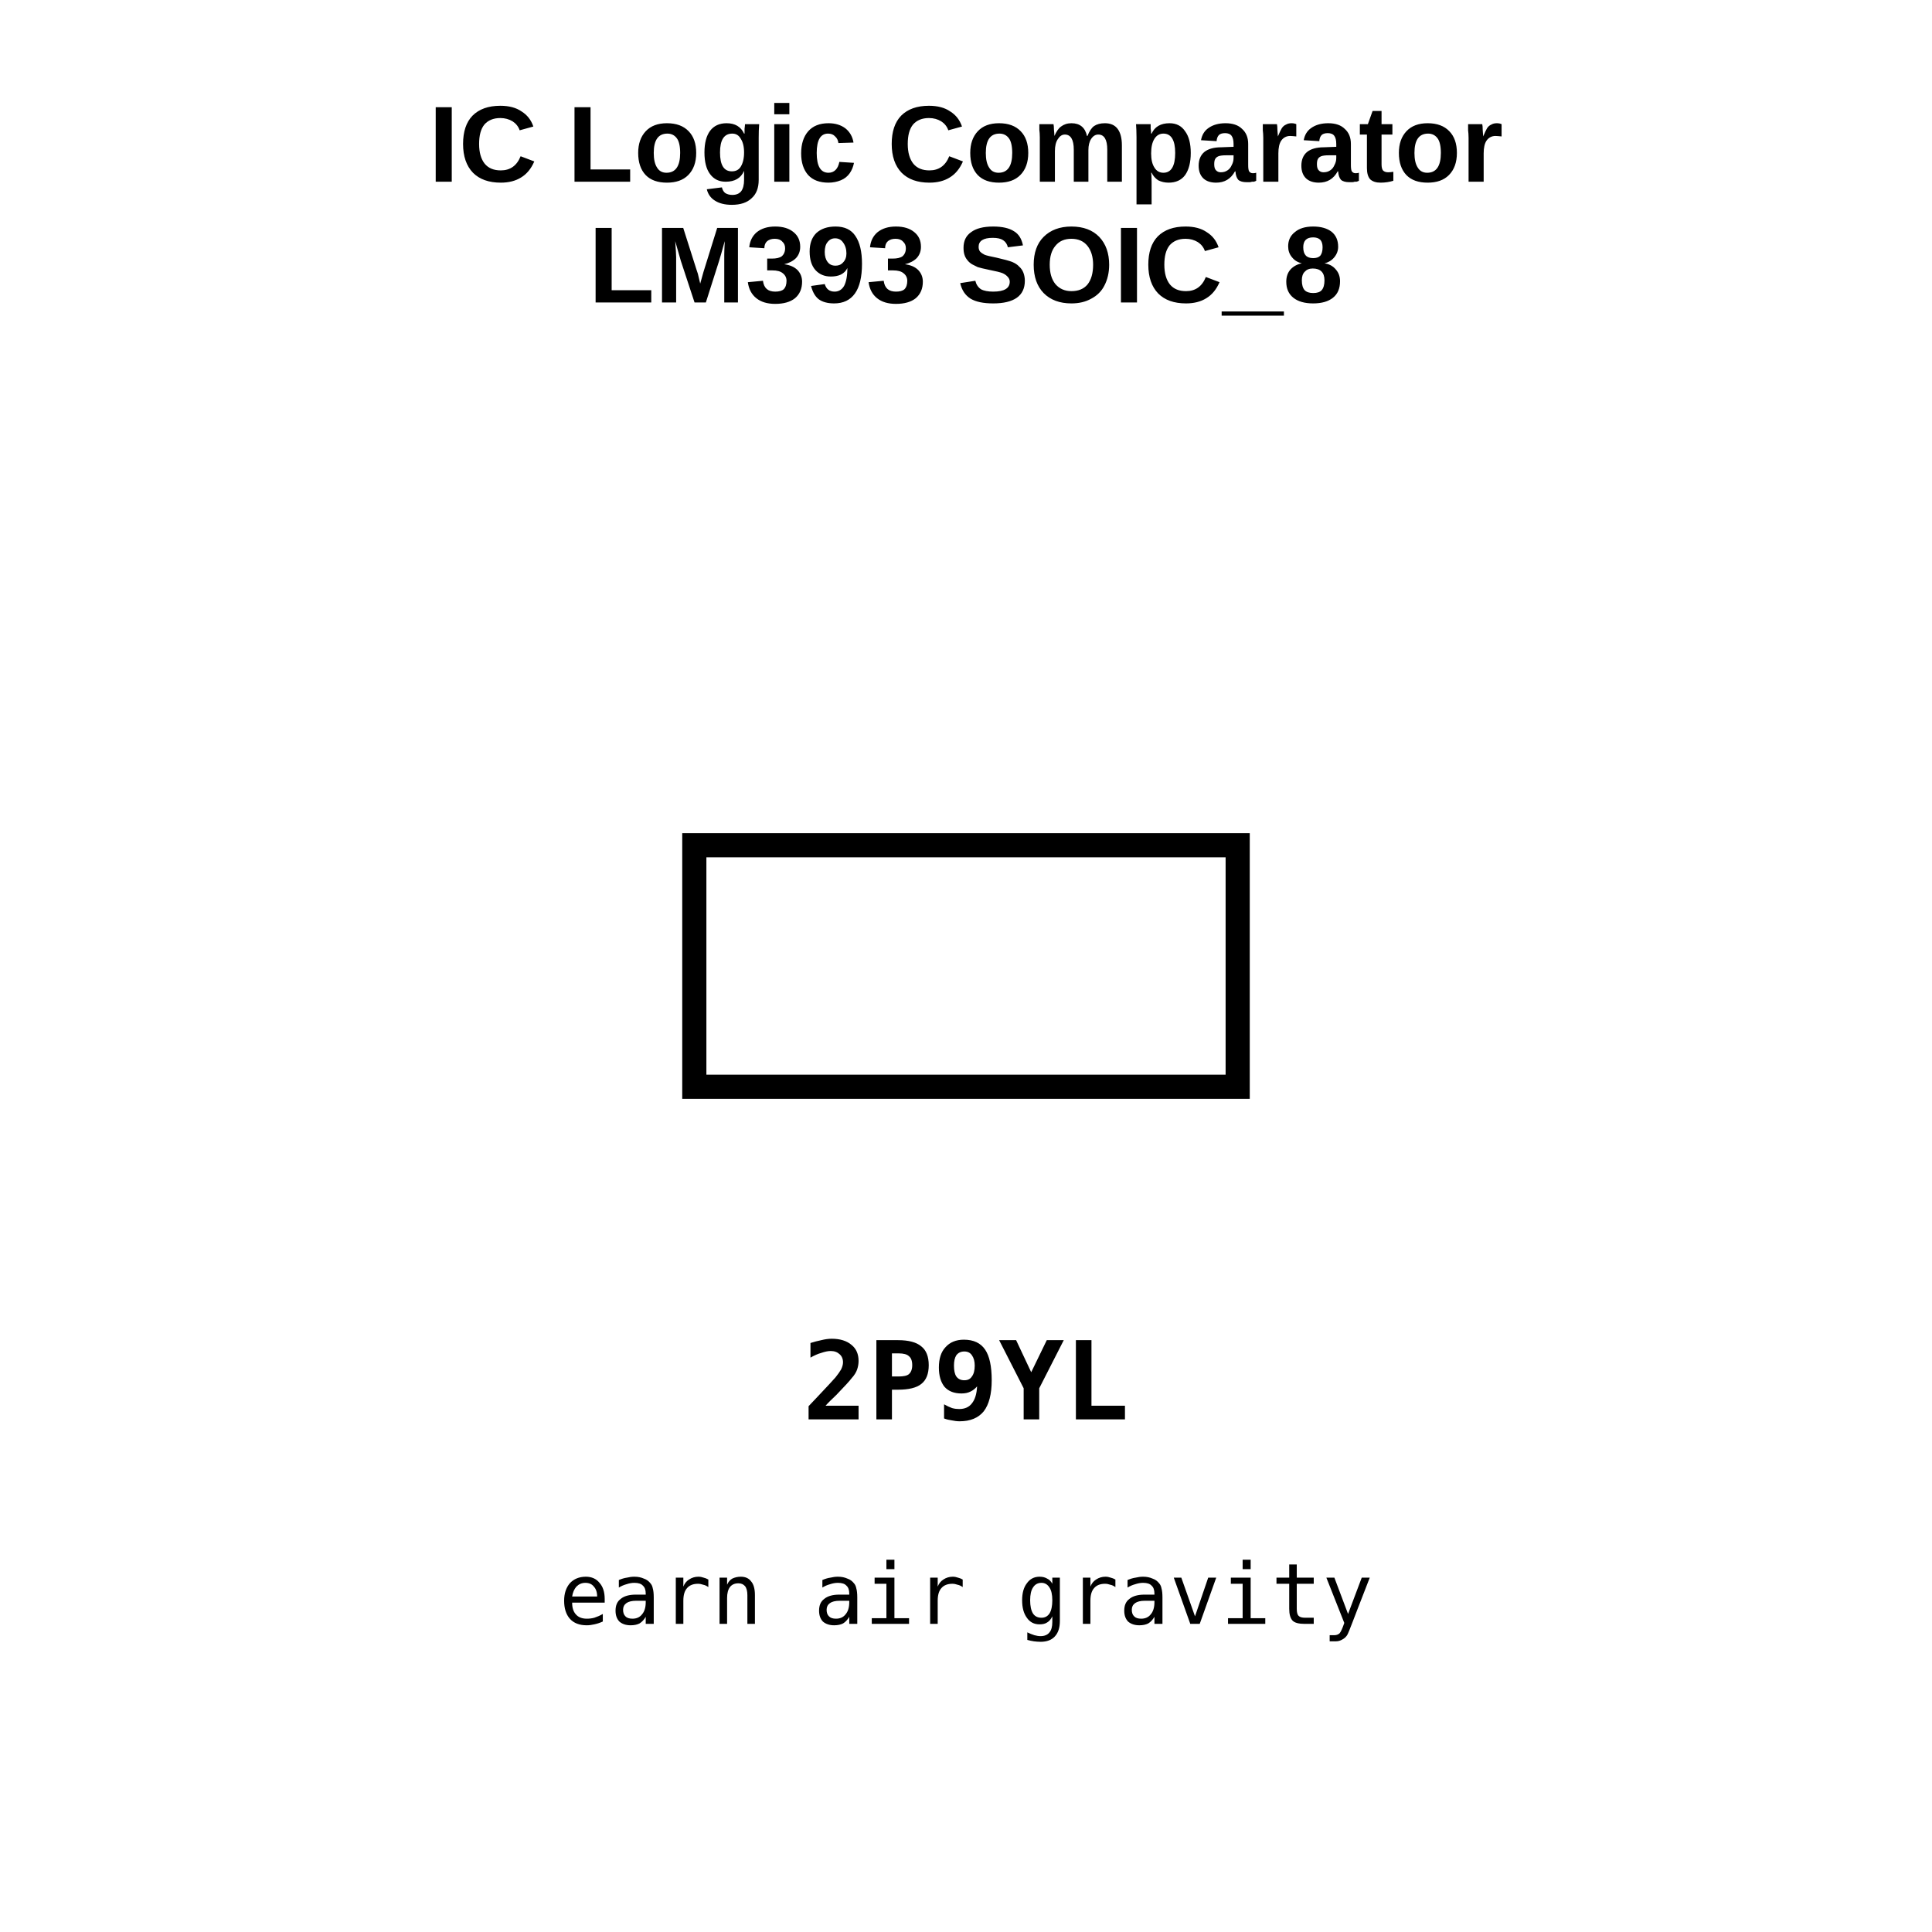
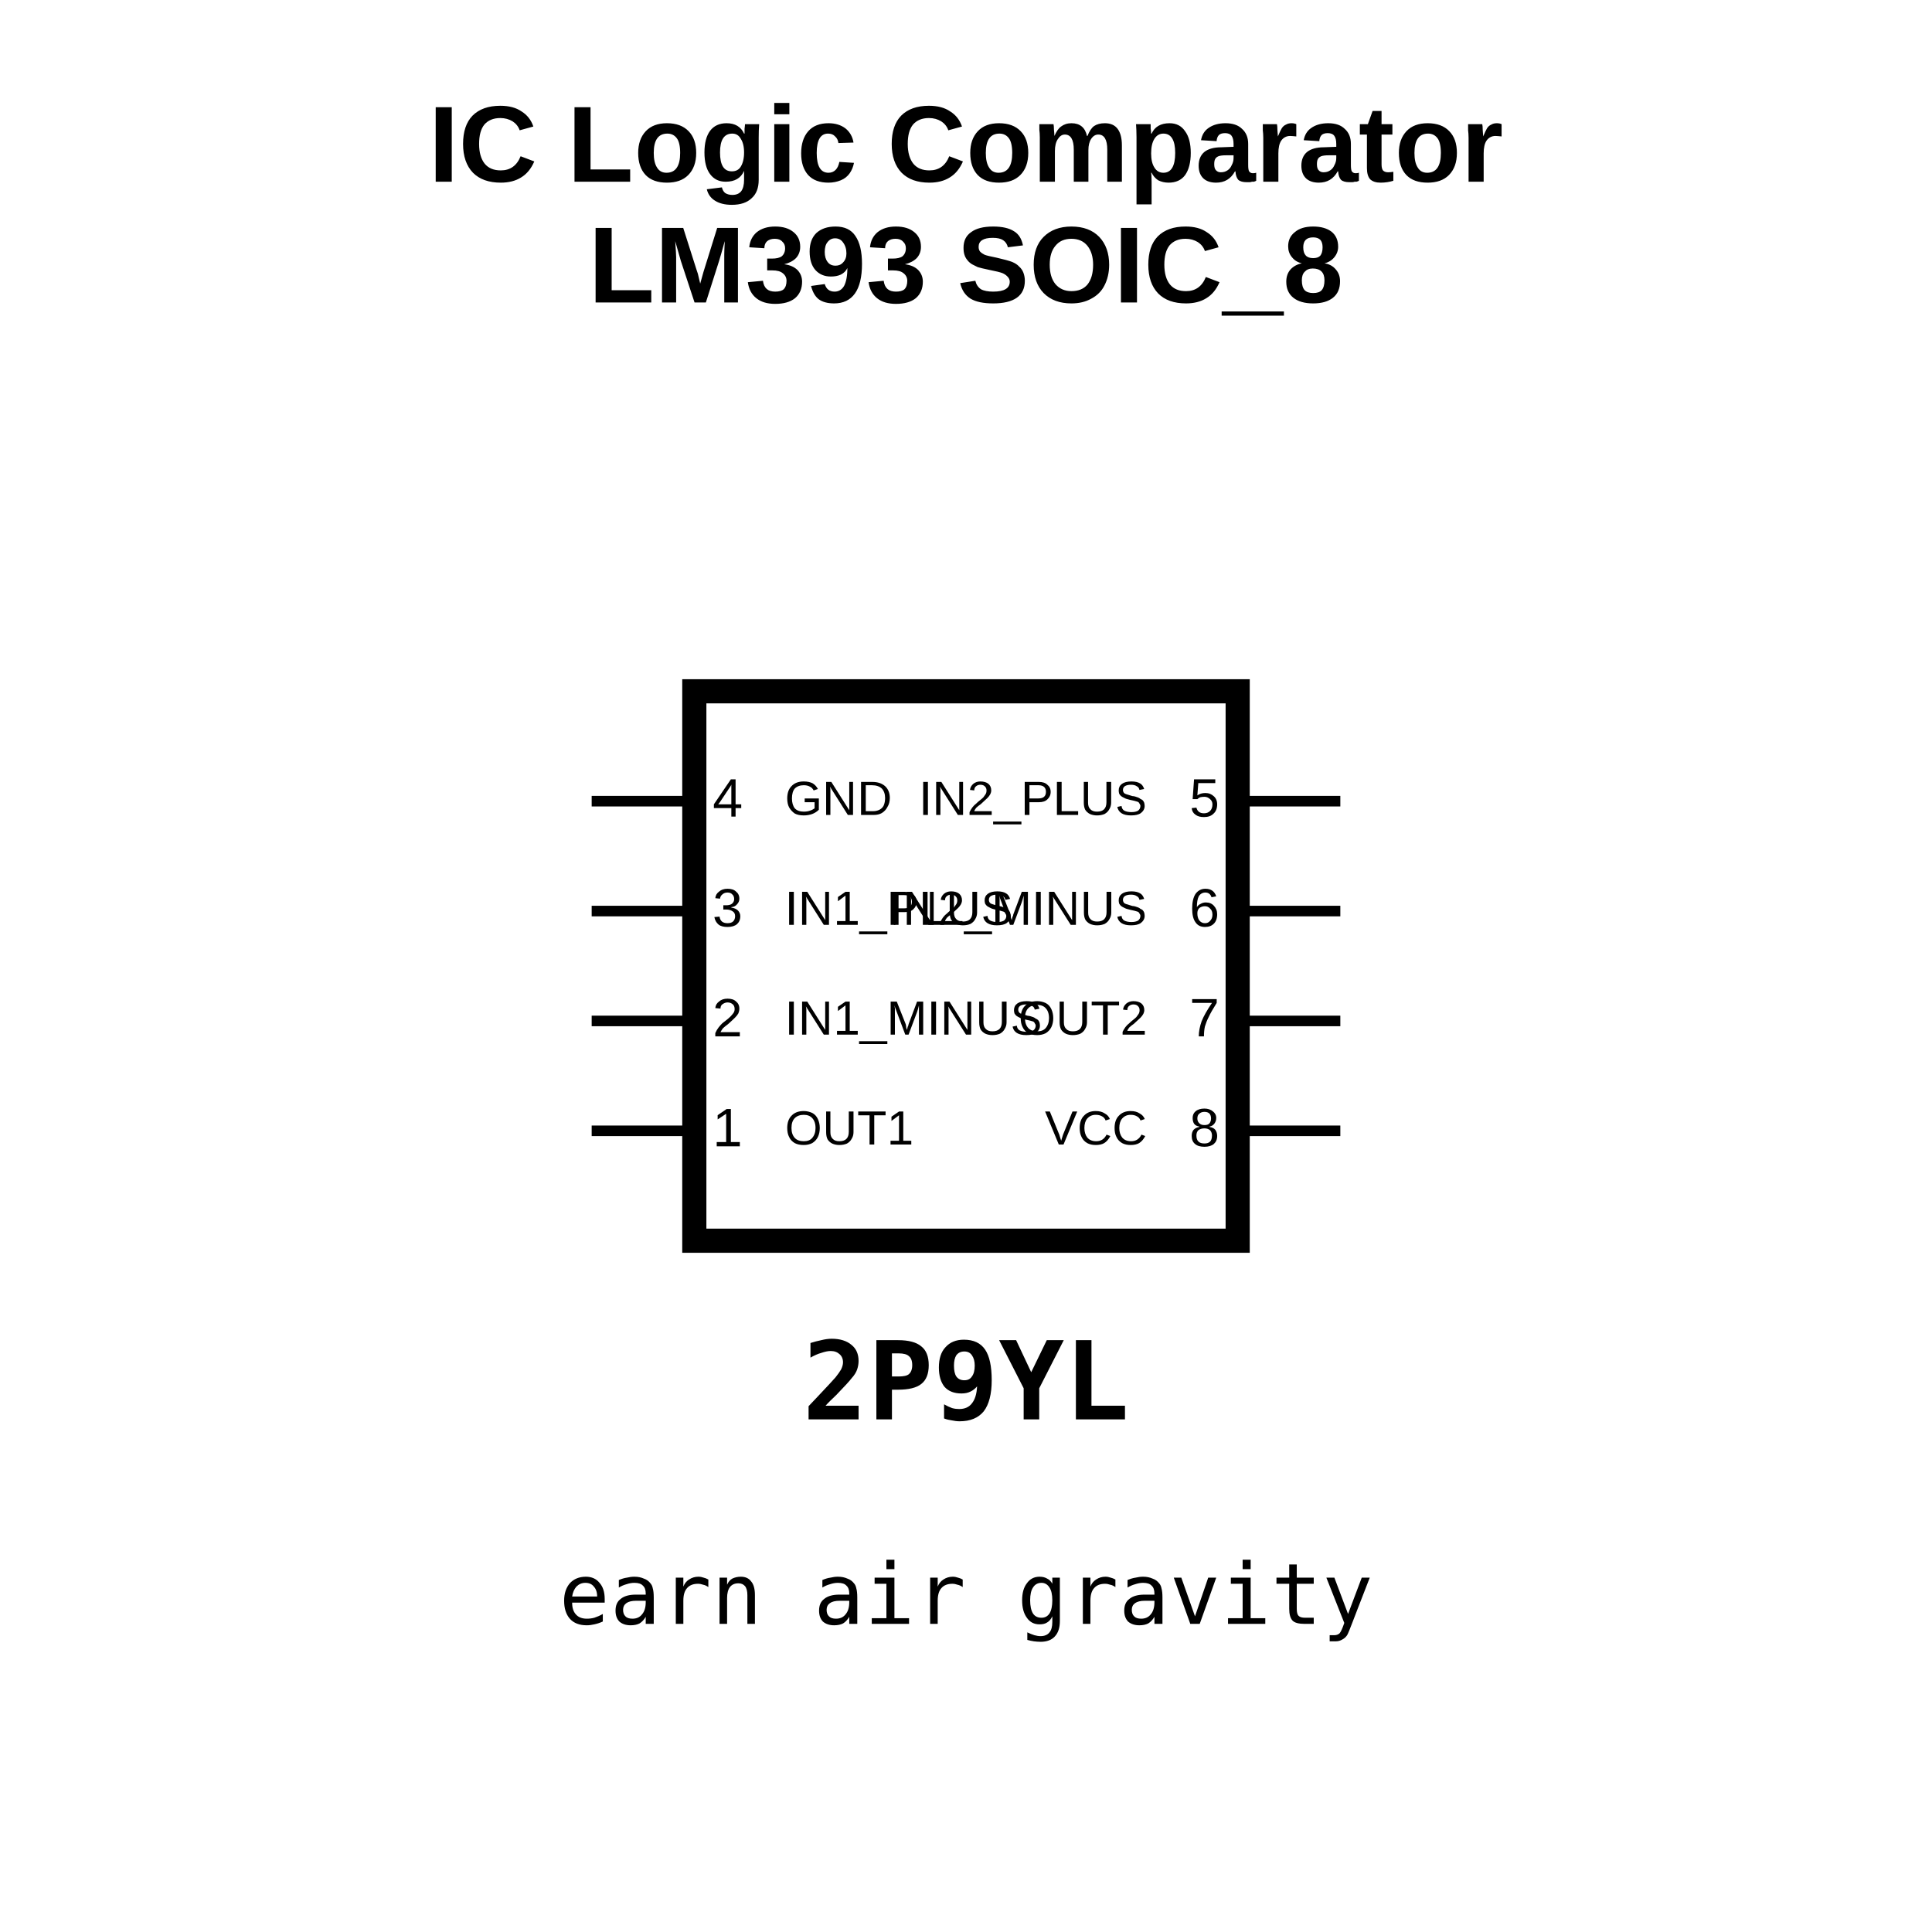
<svg xmlns="http://www.w3.org/2000/svg" width="64mm" height="64mm" viewBox="0 0 64 64">
  <rect x="0" y="0" width="64" height="64" fill="#FFFFFF" stroke="none" />
  <text x="32" y="5" font-family="Arial, sans-serif" font-size="3.6" font-weight="bold" text-anchor="middle" dominant-baseline="middle" fill="#000000">IC Logic Comparator</text>
  <text x="32" y="9" font-family="Arial, sans-serif" font-size="3.6" font-weight="bold" text-anchor="middle" dominant-baseline="middle" fill="#000000">LM393 SOIC_8</text>
-   <rect x="23" y="28" width="18" height="8" fill="#FFFFFF" stroke="#000000" stroke-width="0.8" />
+   <rect x="23" y="22.9" width="18" height="18.2" fill="#FFFFFF" stroke="#000000" stroke-width="0.8" />
+   <line x1="19.6" y1="37.46" x2="23" y2="37.46" fill="#000000" stroke="#000000" stroke-width="0.35" />
+   <text x="23.6" y="37.46" font-family="Arial, sans-serif" font-size="1.8" text-anchor="start" dominant-baseline="middle" fill="#000000">1</text>
+   <text x="26" y="37.46" font-family="Arial, sans-serif" font-size="1.6" text-anchor="start" dominant-baseline="middle" fill="#000000">OUT1</text>
+   <line x1="19.6" y1="33.82" x2="23" y2="33.82" fill="#000000" stroke="#000000" stroke-width="0.35" />
+   <text x="23.6" y="33.82" font-family="Arial, sans-serif" font-size="1.8" text-anchor="start" dominant-baseline="middle" fill="#000000">2</text>
+   <text x="26" y="33.82" font-family="Arial, sans-serif" font-size="1.6" text-anchor="start" dominant-baseline="middle" fill="#000000">IN1_MINUS</text>
+   <line x1="19.6" y1="30.18" x2="23" y2="30.18" fill="#000000" stroke="#000000" stroke-width="0.35" />
+   <text x="23.6" y="30.18" font-family="Arial, sans-serif" font-size="1.8" text-anchor="start" dominant-baseline="middle" fill="#000000">3</text>
+   <text x="26" y="30.18" font-family="Arial, sans-serif" font-size="1.6" text-anchor="start" dominant-baseline="middle" fill="#000000">IN1_PLUS</text>
+   <line x1="19.6" y1="26.54" x2="23" y2="26.54" fill="#000000" stroke="#000000" stroke-width="0.35" />
+   <text x="23.6" y="26.54" font-family="Arial, sans-serif" font-size="1.8" text-anchor="start" dominant-baseline="middle" fill="#000000">4</text>
+   <text x="26" y="26.54" font-family="Arial, sans-serif" font-size="1.6" text-anchor="start" dominant-baseline="middle" fill="#000000">GND</text>
+   <line x1="41" y1="26.54" x2="44.4" y2="26.54" fill="#000000" stroke="#000000" stroke-width="0.35" />
+   <text x="40.4" y="26.54" font-family="Arial, sans-serif" font-size="1.8" text-anchor="end" dominant-baseline="middle" fill="#000000">5</text>
+   <text x="38" y="26.54" font-family="Arial, sans-serif" font-size="1.6" text-anchor="end" dominant-baseline="middle" fill="#000000">IN2_PLUS</text>
+   <line x1="41" y1="30.18" x2="44.4" y2="30.18" fill="#000000" stroke="#000000" stroke-width="0.35" />
+   <text x="40.4" y="30.18" font-family="Arial, sans-serif" font-size="1.8" text-anchor="end" dominant-baseline="middle" fill="#000000">6</text>
+   <text x="38" y="30.18" font-family="Arial, sans-serif" font-size="1.6" text-anchor="end" dominant-baseline="middle" fill="#000000">IN2_MINUS</text>
+   <line x1="41" y1="33.82" x2="44.4" y2="33.82" fill="#000000" stroke="#000000" stroke-width="0.35" />
+   <text x="40.4" y="33.82" font-family="Arial, sans-serif" font-size="1.8" text-anchor="end" dominant-baseline="middle" fill="#000000">7</text>
+   <text x="38" y="33.82" font-family="Arial, sans-serif" font-size="1.6" text-anchor="end" dominant-baseline="middle" fill="#000000">OUT2</text>
+   <line x1="41" y1="37.46" x2="44.4" y2="37.46" fill="#000000" stroke="#000000" stroke-width="0.35" />
+   <text x="40.4" y="37.46" font-family="Arial, sans-serif" font-size="1.8" text-anchor="end" dominant-baseline="middle" fill="#000000">8</text>
+   <text x="38" y="37.46" font-family="Arial, sans-serif" font-size="1.6" text-anchor="end" dominant-baseline="middle" fill="#000000">VCC</text>
  <text x="32" y="46" font-family="Consolas, monospace" font-size="3.6" font-weight="bold" text-anchor="middle" dominant-baseline="middle" fill="#000000">2P9YL</text>
  <text x="32" y="53" font-family="Consolas, monospace" font-size="2.8" text-anchor="middle" dominant-baseline="middle" fill="#000000">earn air gravity</text>
</svg>
